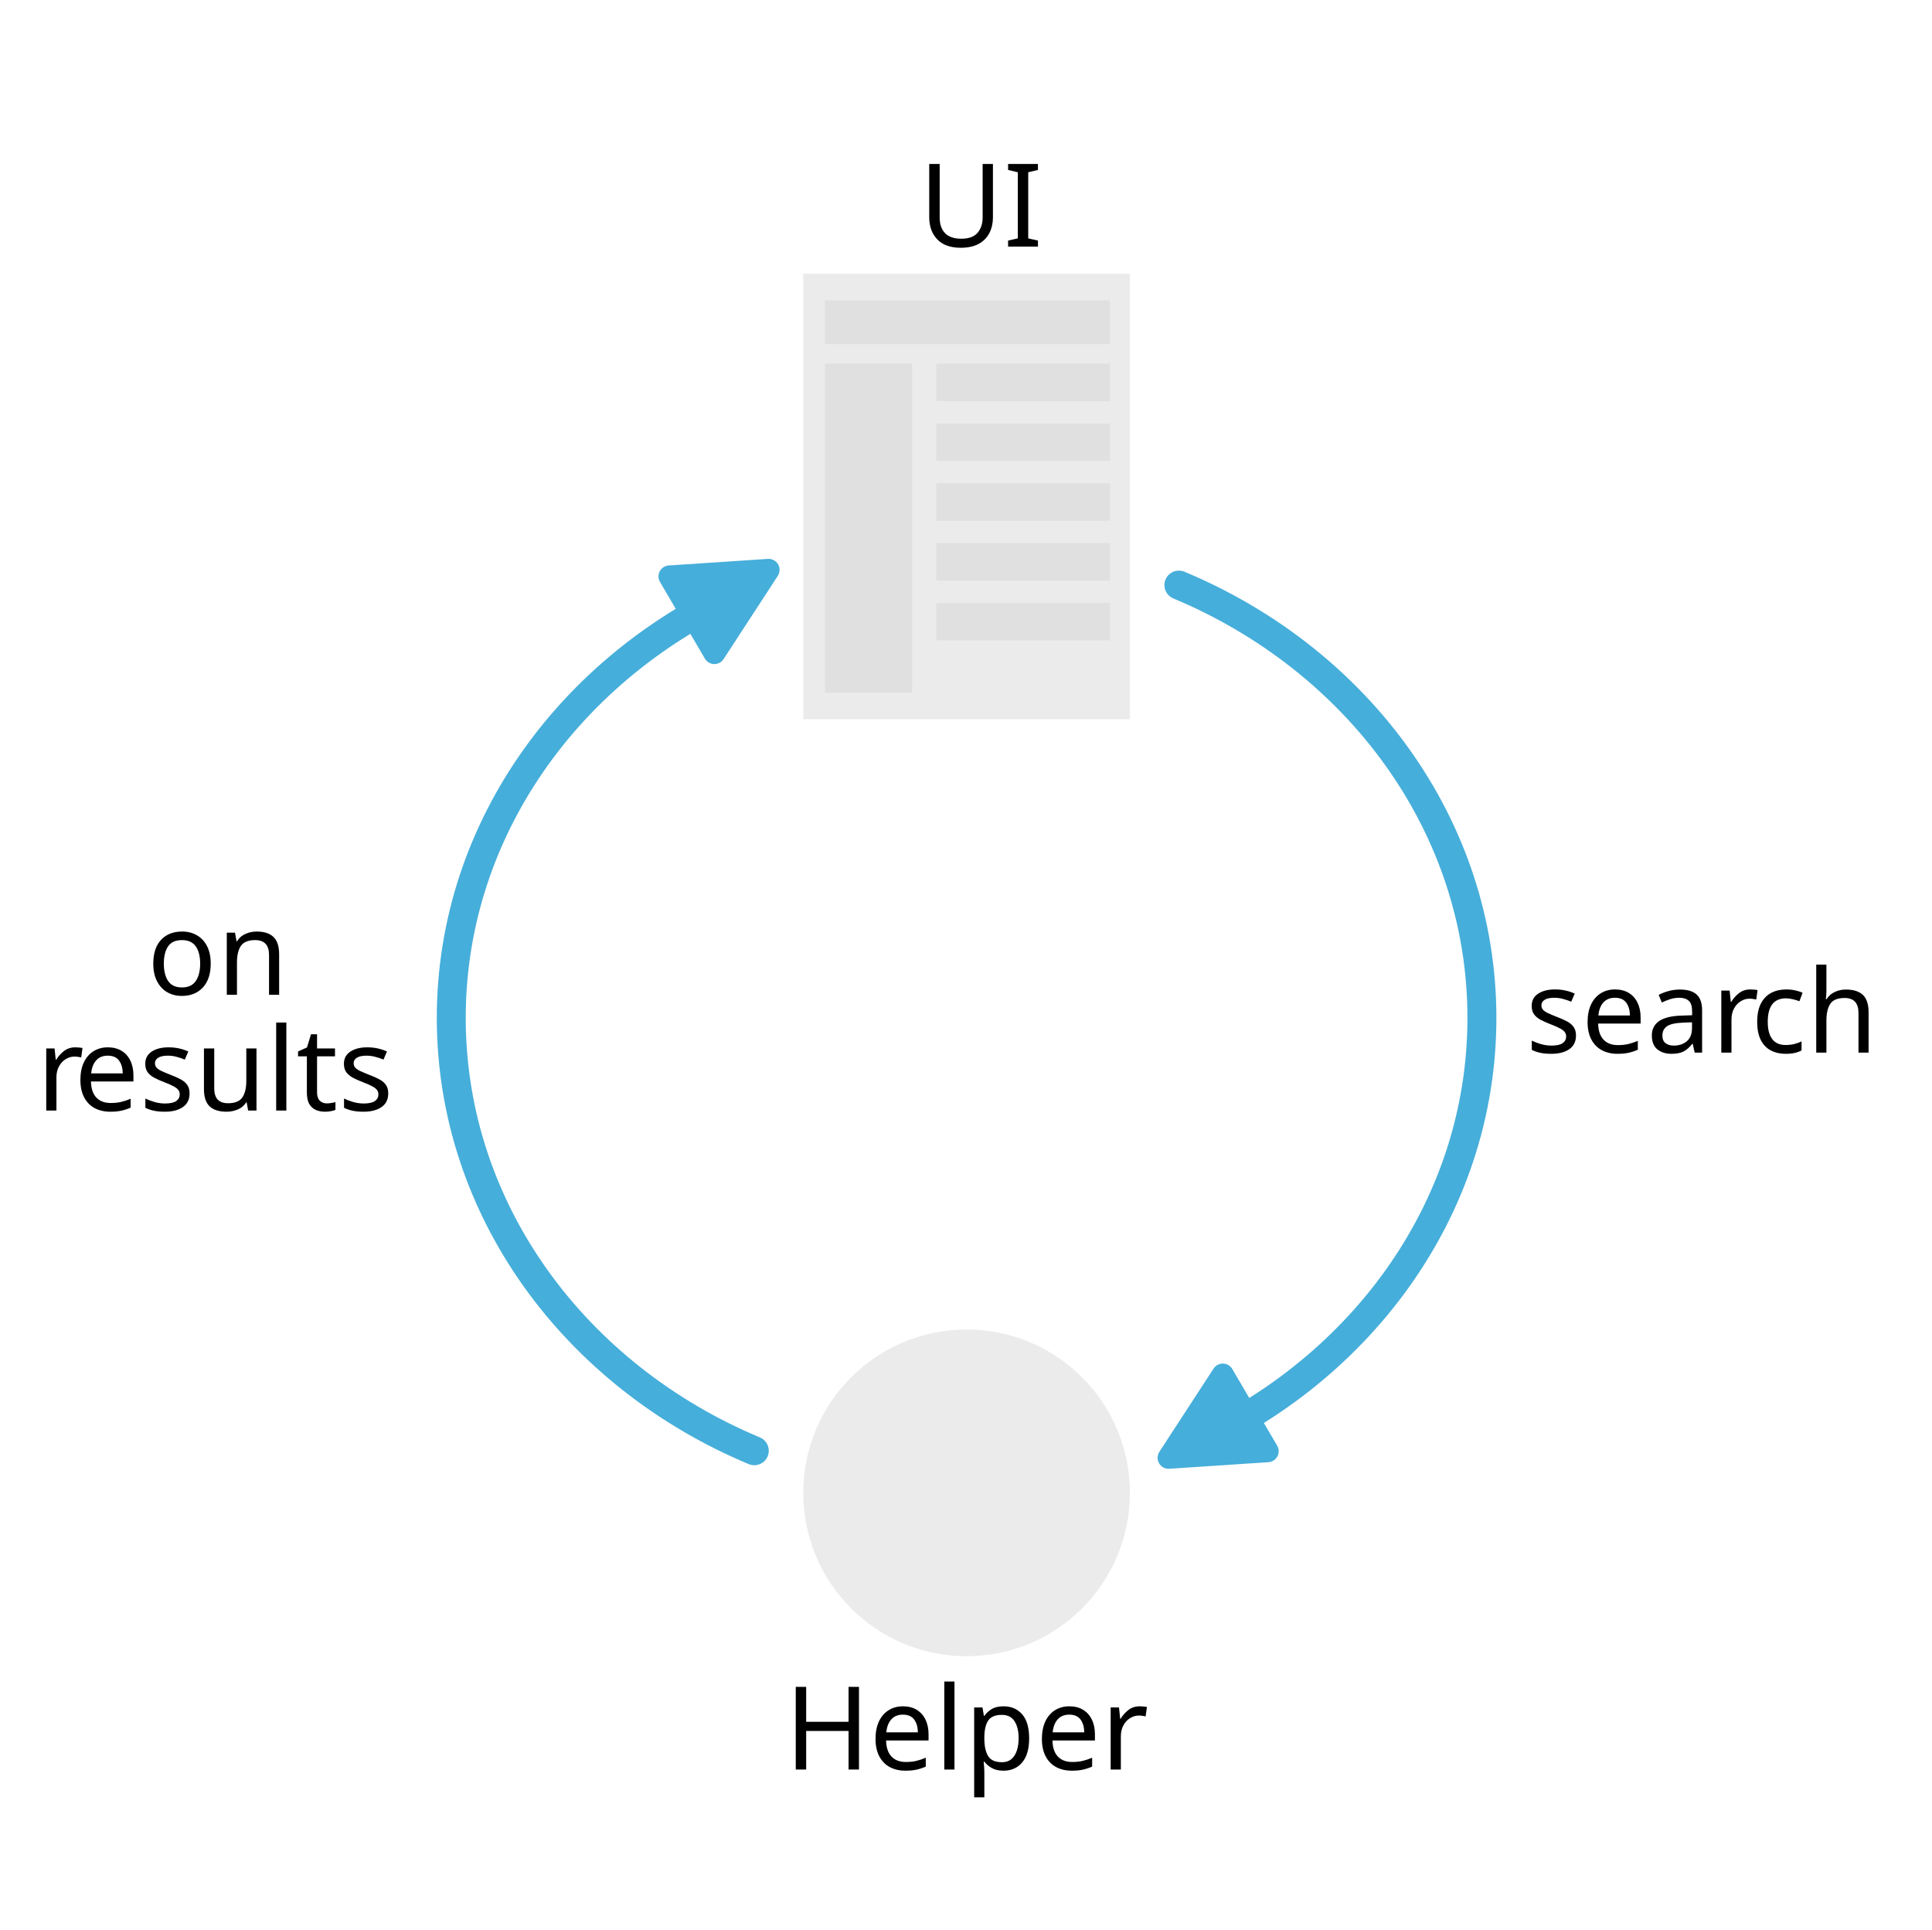
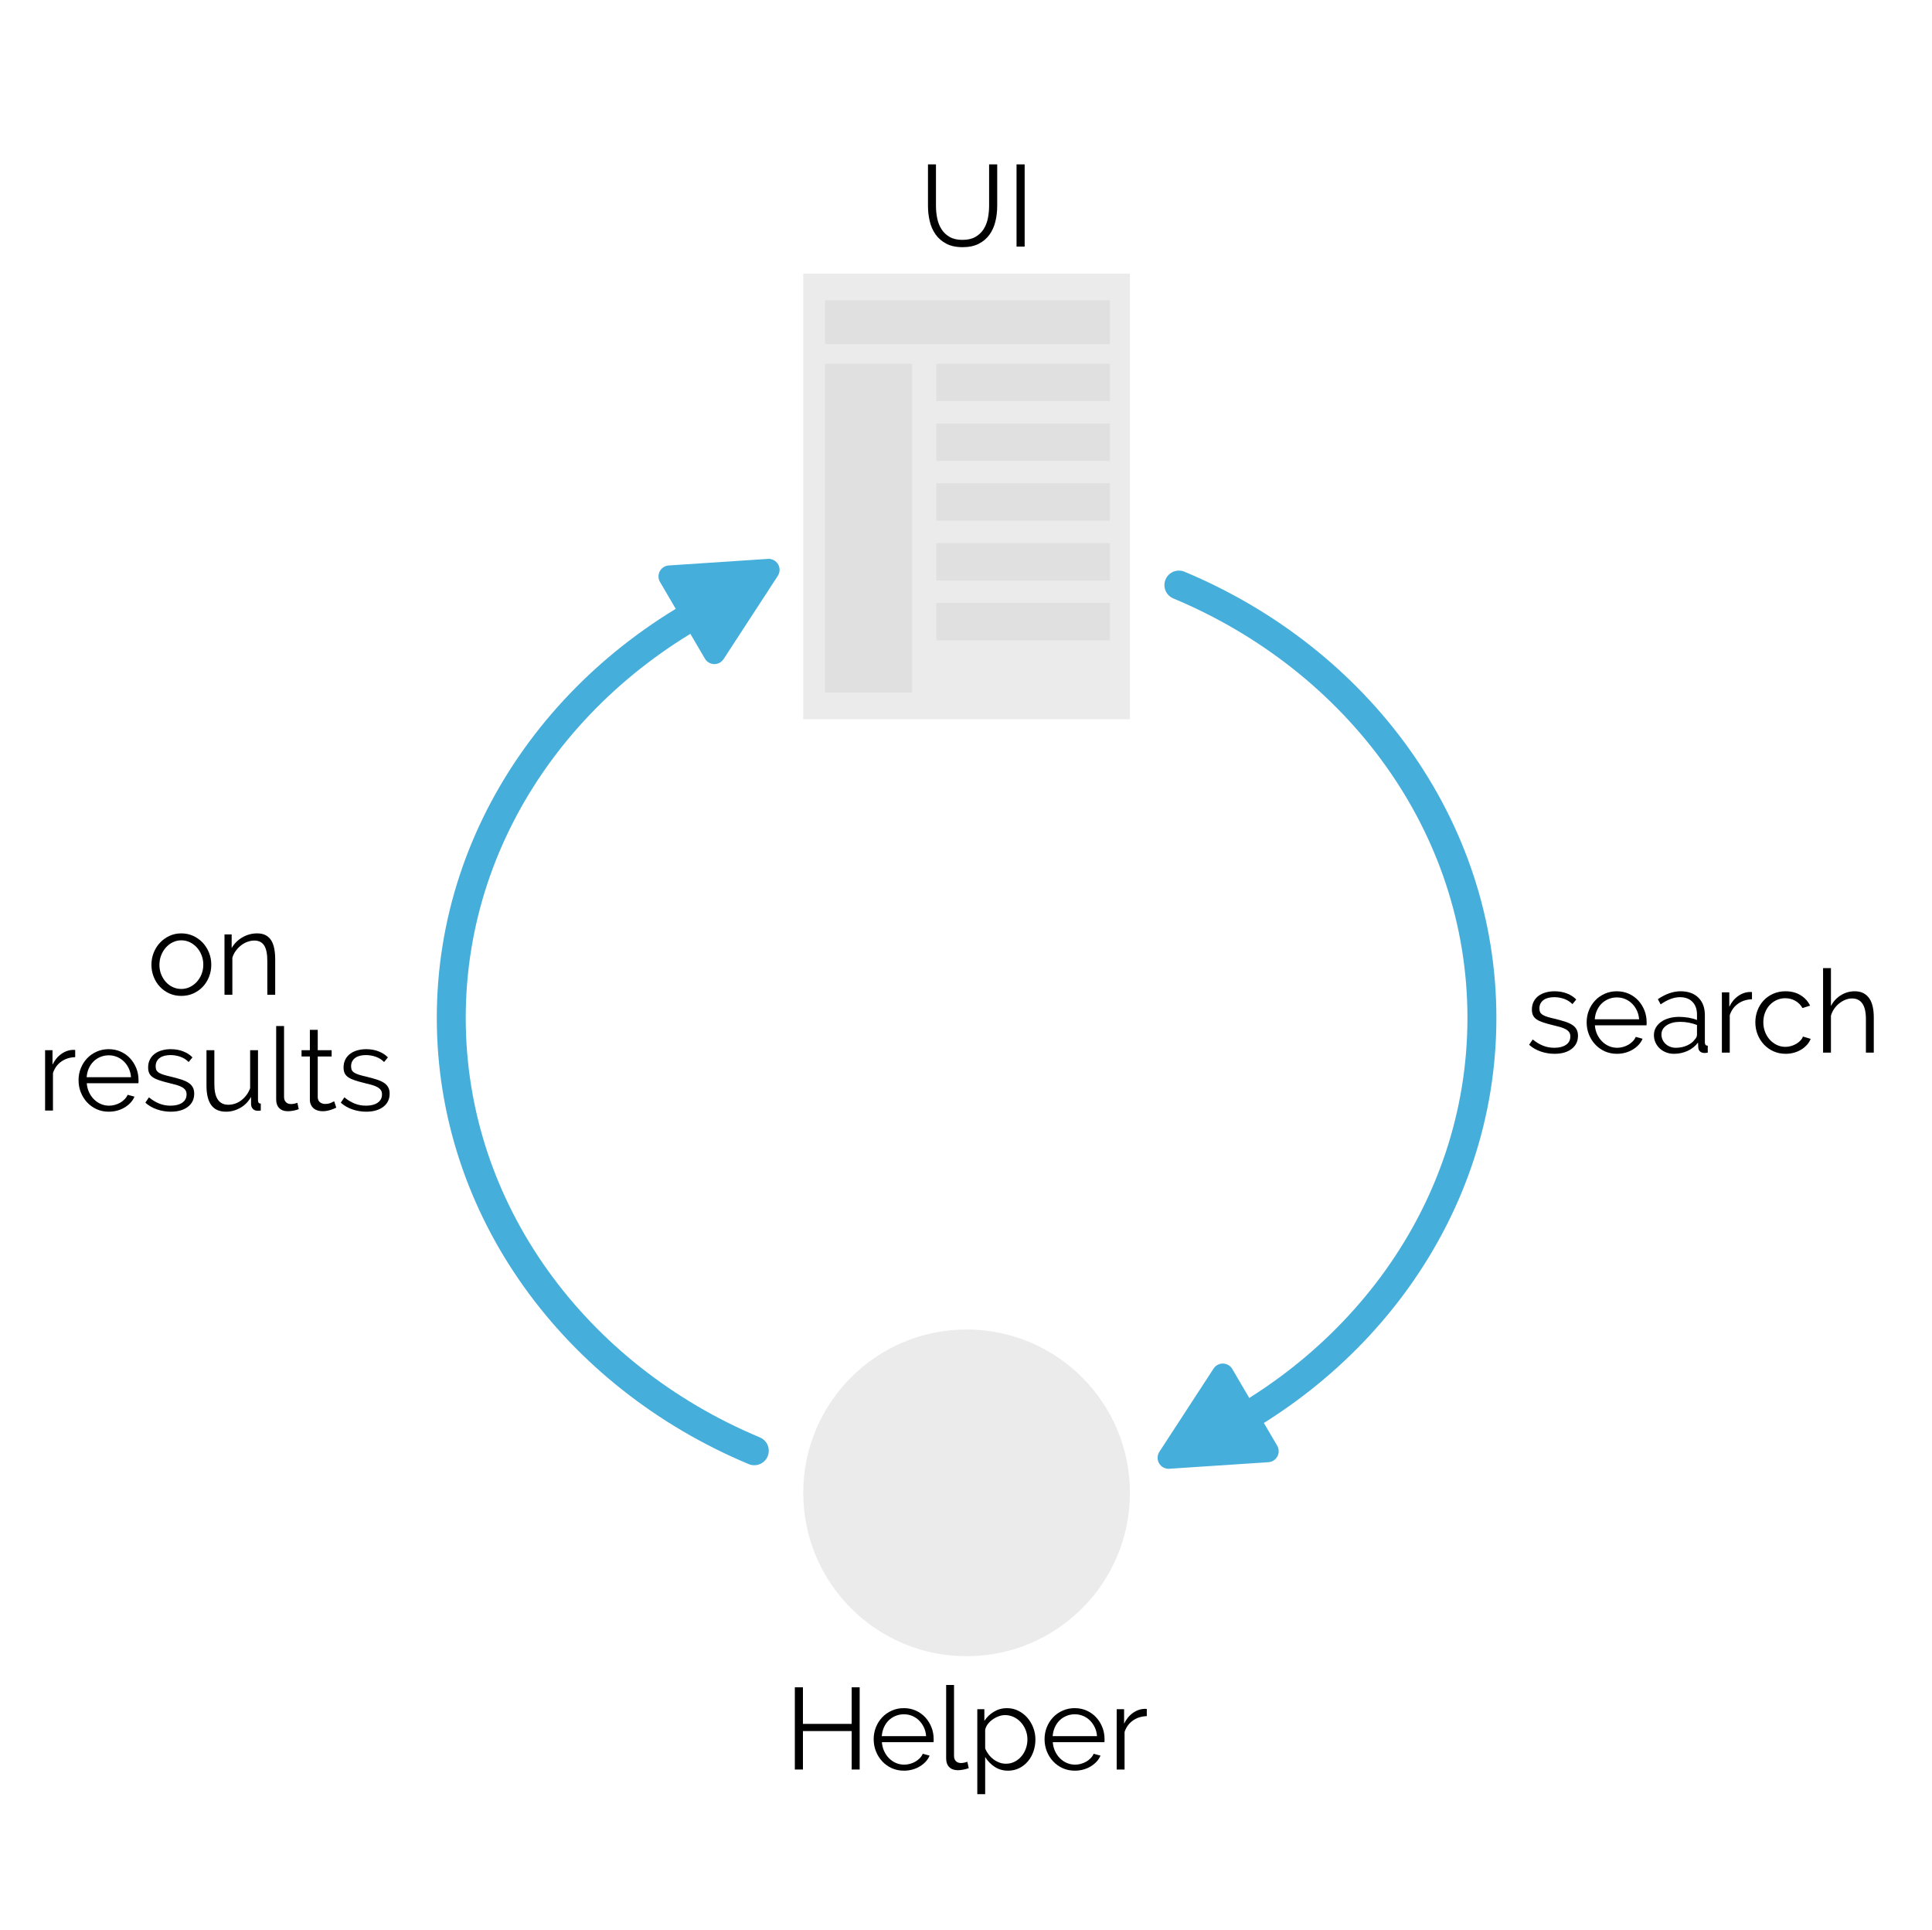
<svg xmlns="http://www.w3.org/2000/svg" width="100%" height="100%" viewBox="0 0 801 800" version="1.1" xml:space="preserve" style="fill-rule:evenodd;clip-rule:evenodd;stroke-linecap:round;stroke-linejoin:round;stroke-miterlimit:1.414;">
+   <rect id="The-search-cycle" x="0.744" y="0" width="800" height="800" style="fill:none;" />
  <g>
-     <path d="M312.726,601.374c-74.063,-30.931 -125.634,-99.67 -125.634,-179.422c0,-79.752 51.571,-148.492 125.634,-179.422" style="fill:none;stroke-width:12px;stroke:#46aeda;" />
-     <path d="M488.763,242.53c74.062,30.93 125.634,99.67 125.634,179.422c0,79.752 -51.572,148.491 -125.634,179.422" style="fill:none;stroke-width:12px;stroke:#46aeda;" />
+     <path d="M312.726,601.374c-74.063,-30.931 -125.634,-99.67 -125.634,-179.422c0,-79.752 51.571,-148.492 125.634,-179.422" style="fill:none;stroke:#46aeda;stroke-width:12px;" />
+     <path d="M488.763,242.53c74.062,30.93 125.634,99.67 125.634,179.422c0,79.752 -51.572,148.491 -125.634,179.422" style="fill:none;stroke:#46aeda;stroke-width:12px;" />
  </g>
  <rect x="333.027" y="113.453" width="135.435" height="184.698" style="fill:#ebebeb;" />
  <circle cx="400.744" cy="618.83" r="67.717" style="fill:#ebebeb;" />
  <path d="M484.787,608.842c-1.721,0.114 -3.358,-0.754 -4.23,-2.242c-0.871,-1.488 -0.827,-3.341 0.114,-4.786c6.218,-9.546 16.745,-25.707 22.482,-34.514c0.861,-1.322 2.345,-2.104 3.923,-2.067c1.577,0.038 3.023,0.89 3.82,2.251c4.954,8.46 13.664,23.332 18.619,31.791c0.797,1.362 0.833,3.039 0.094,4.433c-0.739,1.394 -2.148,2.306 -3.722,2.411c-10.488,0.694 -29.732,1.97 -41.1,2.723Z" style="fill:#46aeda;" />
  <path d="M318.361,231.676c1.721,-0.114 3.358,0.754 4.23,2.242c0.871,1.488 0.827,3.341 -0.114,4.786c-6.218,9.546 -16.745,25.706 -22.482,34.514c-0.861,1.322 -2.345,2.104 -3.923,2.066c-1.577,-0.037 -3.023,-0.889 -3.82,-2.25c-4.954,-8.46 -13.664,-23.332 -18.619,-31.791c-0.797,-1.362 -0.833,-3.039 -0.094,-4.433c0.739,-1.394 2.147,-2.307 3.722,-2.411c10.488,-0.695 29.732,-1.97 41.1,-2.723Z" style="fill:#46aeda;" />
  <g id="UI">
    <rect x="342.034" y="124.487" width="118.167" height="18.186" style="fill:#e0e0e0;" />
    <rect x="388.167" y="150.774" width="72.034" height="15.523" style="fill:#e0e0e0;" />
    <rect x="388.167" y="175.555" width="72.034" height="15.523" style="fill:#e0e0e0;" />
    <rect x="388.167" y="200.336" width="72.034" height="15.523" style="fill:#e0e0e0;" />
    <rect x="388.167" y="225.117" width="72.034" height="15.523" style="fill:#e0e0e0;" />
    <rect x="388.167" y="249.897" width="72.034" height="15.523" style="fill:#e0e0e0;" />
    <rect x="342.034" y="150.774" width="36.135" height="136.35" style="fill:#e0e0e0;" />
  </g>
-   <text x="380.944px" y="102.221px" style="font-family:'Raleway-Regular', 'Raleway', sans-serif;font-size:48px;fill:#000;">UI</text>
-   <text x="325.264px" y="733.513px" style="font-family:'Raleway-Regular', 'Raleway', sans-serif;font-size:48px;fill:#000;">H<tspan x="360.352px " y="733.513px ">e</tspan>lper</text>
-   <text x="632.574px" y="436.351px" style="font-family:'Raleway-Regular', 'Raleway', sans-serif;font-size:48px;fill:#000;">sear<tspan x="725.886px " y="436.351px ">c</tspan>h</text>
+   <path d="M399.04,99.437c2.144,0 3.928,-0.408 5.352,-1.224c1.424,-0.816 2.56,-1.888 3.408,-3.216c0.848,-1.328 1.44,-2.84 1.776,-4.536c0.336,-1.696 0.504,-3.408 0.504,-5.136l0,-17.184l3.36,0l0,17.184c0,2.304 -0.256,4.488 -0.768,6.552c-0.512,2.064 -1.336,3.88 -2.472,5.448c-1.136,1.568 -2.616,2.816 -4.44,3.744c-1.824,0.928 -4.048,1.392 -6.672,1.392c-2.688,0 -4.952,-0.488 -6.792,-1.464c-1.84,-0.976 -3.32,-2.264 -4.44,-3.864c-1.12,-1.6 -1.92,-3.424 -2.4,-5.472c-0.48,-2.048 -0.72,-4.16 -0.72,-6.336l0,-17.184l3.312,0l0,17.184c0,1.792 0.176,3.536 0.528,5.232c0.352,1.696 0.952,3.2 1.8,4.512c0.848,1.312 1.976,2.368 3.384,3.168c1.408,0.8 3.168,1.2 5.28,1.2Z" style="fill-rule:nonzero;" />
+   <rect x="421.456" y="68.141" width="3.36" height="34.08" style="fill-rule:nonzero;" />
+   <path d="M356.416,699.433l0,34.08l-3.312,0l0,-15.936l-20.208,0l0,15.936l-3.36,0l0,-34.08l3.36,0l0,15.168l20.208,0l0,-15.168l3.312,0Z" style="fill-rule:nonzero;" />
+   <path d="M374.752,733.993c-1.824,0 -3.496,-0.344 -5.016,-1.032c-1.52,-0.688 -2.84,-1.632 -3.96,-2.832c-1.12,-1.2 -1.992,-2.584 -2.616,-4.152c-0.624,-1.568 -0.936,-3.248 -0.936,-5.04c0,-1.76 0.312,-3.416 0.936,-4.968c0.624,-1.552 1.488,-2.912 2.592,-4.08c1.104,-1.168 2.424,-2.096 3.96,-2.784c1.536,-0.688 3.2,-1.032 4.992,-1.032c1.824,0 3.496,0.344 5.016,1.032c1.52,0.688 2.824,1.624 3.912,2.808c1.088,1.184 1.936,2.544 2.544,4.08c0.608,1.536 0.912,3.168 0.912,4.896c0,0.256 0,0.512 0,0.768c0,0.256 -0.016,0.432 -0.048,0.528l-21.408,0c0.096,1.344 0.408,2.584 0.936,3.72c0.528,1.136 1.208,2.12 2.04,2.952c0.832,0.832 1.784,1.48 2.856,1.944c1.072,0.464 2.216,0.696 3.432,0.696c0.8,0 1.6,-0.112 2.4,-0.336c0.8,-0.224 1.536,-0.528 2.208,-0.912c0.672,-0.384 1.28,-0.856 1.824,-1.416c0.544,-0.56 0.96,-1.176 1.248,-1.848l2.832,0.768c-0.384,0.928 -0.928,1.768 -1.632,2.52c-0.704,0.752 -1.52,1.408 -2.448,1.968c-0.928,0.56 -1.952,0.992 -3.072,1.296c-1.12,0.304 -2.288,0.456 -3.504,0.456Zm9.216,-14.304c-0.096,-1.344 -0.408,-2.568 -0.936,-3.672c-0.528,-1.104 -1.2,-2.056 -2.016,-2.856c-0.816,-0.8 -1.76,-1.424 -2.832,-1.872c-1.072,-0.448 -2.216,-0.672 -3.432,-0.672c-1.216,0 -2.368,0.224 -3.456,0.672c-1.088,0.448 -2.04,1.072 -2.856,1.872c-0.816,0.8 -1.472,1.76 -1.968,2.88c-0.496,1.12 -0.792,2.336 -0.888,3.648l18.384,0Z" style="fill-rule:nonzero;" />
+   <path d="M392.272,698.473l3.264,0l0,29.376c0,0.928 0.256,1.656 0.768,2.184c0.512,0.528 1.232,0.792 2.16,0.792c0.352,0 0.768,-0.048 1.248,-0.144c0.48,-0.096 0.928,-0.224 1.344,-0.384l0.576,2.64c-0.608,0.256 -1.352,0.464 -2.232,0.624c-0.88,0.16 -1.64,0.24 -2.28,0.24c-1.504,0 -2.688,-0.424 -3.552,-1.272c-0.864,-0.848 -1.296,-2.04 -1.296,-3.576l0,-30.48Z" style="fill-rule:nonzero;" />
+   <path d="M417.952,733.993c-2.112,0 -3.976,-0.536 -5.592,-1.608c-1.616,-1.072 -2.92,-2.424 -3.912,-4.056l0,15.408l-3.264,0l0,-35.232l2.928,0l0,4.848c1.024,-1.568 2.352,-2.84 3.984,-3.816c1.632,-0.976 3.408,-1.464 5.328,-1.464c1.728,0 3.312,0.36 4.752,1.08c1.44,0.72 2.688,1.68 3.744,2.88c1.056,1.2 1.88,2.584 2.472,4.152c0.592,1.568 0.888,3.184 0.888,4.848c0,1.76 -0.272,3.424 -0.816,4.992c-0.544,1.568 -1.32,2.944 -2.328,4.128c-1.008,1.184 -2.208,2.12 -3.6,2.808c-1.392,0.688 -2.92,1.032 -4.584,1.032Zm-0.912,-2.88c1.344,0 2.568,-0.288 3.672,-0.864c1.104,-0.576 2.048,-1.336 2.832,-2.28c0.784,-0.944 1.384,-2.016 1.8,-3.216c0.416,-1.2 0.624,-2.44 0.624,-3.72c0,-1.344 -0.24,-2.624 -0.72,-3.84c-0.48,-1.216 -1.136,-2.288 -1.968,-3.216c-0.832,-0.928 -1.816,-1.664 -2.952,-2.208c-1.136,-0.544 -2.36,-0.816 -3.672,-0.816c-0.832,0 -1.704,0.168 -2.616,0.504c-0.912,0.336 -1.76,0.784 -2.544,1.344c-0.784,0.56 -1.456,1.216 -2.016,1.968c-0.56,0.752 -0.904,1.544 -1.032,2.376l0,7.68c0.384,0.896 0.872,1.728 1.464,2.496c0.592,0.768 1.264,1.432 2.016,1.992c0.752,0.56 1.56,1 2.424,1.32c0.864,0.32 1.76,0.48 2.688,0.48Z" style="fill-rule:nonzero;" />
+   <path d="M445.6,733.993c-1.824,0 -3.496,-0.344 -5.016,-1.032c-1.52,-0.688 -2.84,-1.632 -3.96,-2.832c-1.12,-1.2 -1.992,-2.584 -2.616,-4.152c-0.624,-1.568 -0.936,-3.248 -0.936,-5.04c0,-1.76 0.312,-3.416 0.936,-4.968c0.624,-1.552 1.488,-2.912 2.592,-4.08c1.104,-1.168 2.424,-2.096 3.96,-2.784c1.536,-0.688 3.2,-1.032 4.992,-1.032c1.824,0 3.496,0.344 5.016,1.032c1.52,0.688 2.824,1.624 3.912,2.808c1.088,1.184 1.936,2.544 2.544,4.08c0.608,1.536 0.912,3.168 0.912,4.896c0,0.256 0,0.512 0,0.768c0,0.256 -0.016,0.432 -0.048,0.528l-21.408,0c0.096,1.344 0.408,2.584 0.936,3.72c0.528,1.136 1.208,2.12 2.04,2.952c0.832,0.832 1.784,1.48 2.856,1.944c1.072,0.464 2.216,0.696 3.432,0.696c0.8,0 1.6,-0.112 2.4,-0.336c0.8,-0.224 1.536,-0.528 2.208,-0.912c0.672,-0.384 1.28,-0.856 1.824,-1.416c0.544,-0.56 0.96,-1.176 1.248,-1.848l2.832,0.768c-0.384,0.928 -0.928,1.768 -1.632,2.52c-0.704,0.752 -1.52,1.408 -2.448,1.968c-0.928,0.56 -1.952,0.992 -3.072,1.296c-1.12,0.304 -2.288,0.456 -3.504,0.456Zm9.216,-14.304c-0.096,-1.344 -0.408,-2.568 -0.936,-3.672c-0.528,-1.104 -1.2,-2.056 -2.016,-2.856c-0.816,-0.8 -1.76,-1.424 -2.832,-1.872c-1.072,-0.448 -2.216,-0.672 -3.432,-0.672c-1.216,0 -2.368,0.224 -3.456,0.672c-1.088,0.448 -2.04,1.072 -2.856,1.872c-0.816,0.8 -1.472,1.76 -1.968,2.88c-0.496,1.12 -0.792,2.336 -0.888,3.648l18.384,0Z" style="fill-rule:nonzero;" />
+   <path d="M475.456,711.385c-2.208,0.064 -4.128,0.672 -5.76,1.824c-1.632,1.152 -2.784,2.736 -3.456,4.752l0,15.552l-3.264,0l0,-25.008l3.072,0l0,6c0.928,-1.92 2.176,-3.424 3.744,-4.512c1.568,-1.088 3.248,-1.632 5.04,-1.632c0.256,0 0.464,0.016 0.624,0.048l0,2.976Z" style="fill-rule:nonzero;" />
+   <path d="M644.478,436.831c-1.952,0 -3.856,-0.32 -5.712,-0.96c-1.856,-0.64 -3.456,-1.568 -4.8,-2.784l1.488,-2.208c1.408,1.152 2.84,2.016 4.296,2.592c1.456,0.576 3.016,0.864 4.68,0.864c2.016,0 3.624,-0.408 4.824,-1.224c1.2,-0.816 1.8,-1.976 1.8,-3.48c0,-0.704 -0.16,-1.288 -0.48,-1.752c-0.32,-0.464 -0.792,-0.872 -1.416,-1.224c-0.624,-0.352 -1.408,-0.664 -2.352,-0.936c-0.944,-0.272 -2.04,-0.552 -3.288,-0.84c-1.44,-0.352 -2.688,-0.704 -3.744,-1.056c-1.056,-0.352 -1.928,-0.752 -2.616,-1.2c-0.688,-0.448 -1.2,-1 -1.536,-1.656c-0.336,-0.656 -0.504,-1.48 -0.504,-2.472c0,-1.248 0.248,-2.352 0.744,-3.312c0.496,-0.96 1.168,-1.752 2.016,-2.376c0.848,-0.624 1.84,-1.096 2.976,-1.416c1.136,-0.32 2.344,-0.48 3.624,-0.48c1.92,0 3.664,0.312 5.232,0.936c1.568,0.624 2.832,1.448 3.792,2.472l-1.584,1.92c-0.928,-0.96 -2.056,-1.68 -3.384,-2.16c-1.328,-0.48 -2.712,-0.72 -4.152,-0.72c-0.864,0 -1.664,0.088 -2.4,0.264c-0.736,0.176 -1.384,0.456 -1.944,0.84c-0.56,0.384 -1,0.872 -1.32,1.464c-0.32,0.592 -0.48,1.288 -0.48,2.088c0,0.672 0.112,1.216 0.336,1.632c0.224,0.416 0.592,0.776 1.104,1.08c0.512,0.304 1.16,0.576 1.944,0.816c0.784,0.24 1.736,0.488 2.856,0.744c1.6,0.384 3.008,0.768 4.224,1.152c1.216,0.384 2.232,0.832 3.048,1.344c0.816,0.512 1.432,1.136 1.848,1.872c0.416,0.736 0.624,1.632 0.624,2.688c0,2.304 -0.88,4.128 -2.64,5.472c-1.76,1.344 -4.128,2.016 -7.104,2.016Z" style="fill-rule:nonzero;" />
+   <path d="M670.35,436.831c-1.824,0 -3.496,-0.344 -5.016,-1.032c-1.52,-0.688 -2.84,-1.632 -3.96,-2.832c-1.12,-1.2 -1.992,-2.584 -2.616,-4.152c-0.624,-1.568 -0.936,-3.248 -0.936,-5.04c0,-1.76 0.312,-3.416 0.936,-4.968c0.624,-1.552 1.488,-2.912 2.592,-4.08c1.104,-1.168 2.424,-2.096 3.96,-2.784c1.536,-0.688 3.2,-1.032 4.992,-1.032c1.824,0 3.496,0.344 5.016,1.032c1.52,0.688 2.824,1.624 3.912,2.808c1.088,1.184 1.936,2.544 2.544,4.08c0.608,1.536 0.912,3.168 0.912,4.896c0,0.256 0,0.512 0,0.768c0,0.256 -0.016,0.432 -0.048,0.528l-21.408,0c0.096,1.344 0.408,2.584 0.936,3.72c0.528,1.136 1.208,2.12 2.04,2.952c0.832,0.832 1.784,1.48 2.856,1.944c1.072,0.464 2.216,0.696 3.432,0.696c0.8,0 1.6,-0.112 2.4,-0.336c0.8,-0.224 1.536,-0.528 2.208,-0.912c0.672,-0.384 1.28,-0.856 1.824,-1.416c0.544,-0.56 0.96,-1.176 1.248,-1.848l2.832,0.768c-0.384,0.928 -0.928,1.768 -1.632,2.52c-0.704,0.752 -1.52,1.408 -2.448,1.968c-0.928,0.56 -1.952,0.992 -3.072,1.296c-1.12,0.304 -2.288,0.456 -3.504,0.456Zm9.216,-14.304c-0.096,-1.344 -0.408,-2.568 -0.936,-3.672c-0.528,-1.104 -1.2,-2.056 -2.016,-2.856c-0.816,-0.8 -1.76,-1.424 -2.832,-1.872c-1.072,-0.448 -2.216,-0.672 -3.432,-0.672c-1.216,0 -2.368,0.224 -3.456,0.672c-1.088,0.448 -2.04,1.072 -2.856,1.872c-0.816,0.8 -1.472,1.76 -1.968,2.88c-0.496,1.12 -0.792,2.336 -0.888,3.648l18.384,0Z" style="fill-rule:nonzero;" />
+   <path d="M694.014,436.831c-1.184,0 -2.28,-0.2 -3.288,-0.6c-1.008,-0.4 -1.888,-0.952 -2.64,-1.656c-0.752,-0.704 -1.336,-1.528 -1.752,-2.472c-0.416,-0.944 -0.624,-1.96 -0.624,-3.048c0,-1.088 0.256,-2.096 0.768,-3.024c0.512,-0.928 1.232,-1.728 2.16,-2.4c0.928,-0.672 2.032,-1.192 3.312,-1.56c1.28,-0.368 2.688,-0.552 4.224,-0.552c1.28,0 2.576,0.112 3.888,0.336c1.312,0.224 2.48,0.544 3.504,0.96l0,-2.256c0,-2.208 -0.624,-3.96 -1.872,-5.256c-1.248,-1.296 -2.976,-1.944 -5.184,-1.944c-1.28,0 -2.592,0.256 -3.936,0.768c-1.344,0.512 -2.704,1.248 -4.08,2.208l-1.152,-2.16c3.232,-2.176 6.368,-3.264 9.408,-3.264c3.136,0 5.6,0.88 7.392,2.64c1.792,1.76 2.688,4.192 2.688,7.296l0,11.28c0,0.896 0.4,1.344 1.2,1.344l0,2.88c-0.544,0.096 -0.96,0.144 -1.248,0.144c-0.832,0 -1.48,-0.208 -1.944,-0.624c-0.464,-0.416 -0.712,-0.992 -0.744,-1.728l-0.096,-1.968c-1.152,1.504 -2.6,2.656 -4.344,3.456c-1.744,0.8 -3.624,1.2 -5.64,1.2Zm0.768,-2.496c1.696,0 3.256,-0.32 4.68,-0.96c1.424,-0.64 2.504,-1.488 3.24,-2.544c0.288,-0.288 0.504,-0.6 0.648,-0.936c0.144,-0.336 0.216,-0.648 0.216,-0.936l0,-4.08c-1.088,-0.416 -2.216,-0.736 -3.384,-0.96c-1.168,-0.224 -2.36,-0.336 -3.576,-0.336c-2.304,0 -4.176,0.48 -5.616,1.44c-1.44,0.96 -2.16,2.224 -2.16,3.792c0,0.768 0.152,1.488 0.456,2.16c0.304,0.672 0.72,1.256 1.248,1.752c0.528,0.496 1.16,0.888 1.896,1.176c0.736,0.288 1.52,0.432 2.352,0.432Z" style="fill-rule:nonzero;" />
+   <path d="M726.366,414.223c-2.208,0.064 -4.128,0.672 -5.76,1.824c-1.632,1.152 -2.784,2.736 -3.456,4.752l0,15.552l-3.264,0l0,-25.008l3.072,0l0,6c0.928,-1.92 2.176,-3.424 3.744,-4.512c1.568,-1.088 3.248,-1.632 5.04,-1.632c0.256,0 0.464,0.016 0.624,0.048l0,2.976Z" style="fill-rule:nonzero;" />
+   <path d="M727.758,423.775c0,-1.76 0.304,-3.424 0.912,-4.992c0.608,-1.568 1.464,-2.936 2.568,-4.104c1.104,-1.168 2.424,-2.088 3.96,-2.76c1.536,-0.672 3.232,-1.008 5.088,-1.008c2.368,0 4.432,0.536 6.192,1.608c1.76,1.072 3.088,2.52 3.984,4.344l-3.168,1.008c-0.704,-1.28 -1.688,-2.28 -2.952,-3c-1.264,-0.72 -2.664,-1.08 -4.2,-1.08c-1.28,0 -2.472,0.256 -3.576,0.768c-1.104,0.512 -2.064,1.208 -2.88,2.088c-0.816,0.88 -1.456,1.928 -1.92,3.144c-0.464,1.216 -0.696,2.544 -0.696,3.984c0,1.408 0.24,2.736 0.72,3.984c0.48,1.248 1.136,2.328 1.968,3.24c0.832,0.912 1.8,1.632 2.904,2.16c1.104,0.528 2.28,0.792 3.528,0.792c0.8,0 1.592,-0.112 2.376,-0.336c0.784,-0.224 1.512,-0.536 2.184,-0.936c0.672,-0.4 1.248,-0.856 1.728,-1.368c0.48,-0.512 0.816,-1.056 1.008,-1.632l3.216,0.96c-0.352,0.896 -0.864,1.72 -1.536,2.472c-0.672,0.752 -1.464,1.408 -2.376,1.968c-0.912,0.56 -1.92,0.992 -3.024,1.296c-1.104,0.304 -2.248,0.456 -3.432,0.456c-1.824,0 -3.504,-0.344 -5.04,-1.032c-1.536,-0.688 -2.864,-1.632 -3.984,-2.832c-1.12,-1.2 -1.992,-2.584 -2.616,-4.152c-0.624,-1.568 -0.936,-3.248 -0.936,-5.04Z" style="fill-rule:nonzero;" />
+   <path d="M776.862,436.351l-3.264,0l0,-13.968c0,-2.848 -0.488,-4.976 -1.464,-6.384c-0.976,-1.408 -2.408,-2.112 -4.296,-2.112c-0.928,0 -1.848,0.184 -2.76,0.552c-0.912,0.368 -1.768,0.872 -2.568,1.512c-0.8,0.64 -1.496,1.392 -2.088,2.256c-0.592,0.864 -1.032,1.808 -1.32,2.832l0,15.312l-3.264,0l0,-35.04l3.264,0l0,15.696c0.992,-1.888 2.368,-3.376 4.128,-4.464c1.76,-1.088 3.664,-1.632 5.712,-1.632c1.44,0 2.656,0.264 3.648,0.792c0.992,0.528 1.808,1.264 2.448,2.208c0.64,0.944 1.104,2.08 1.392,3.408c0.288,1.328 0.432,2.792 0.432,4.392l0,14.64Z" style="fill-rule:nonzero;" />
  <g transform="matrix(1,0,0,1,36.5806,-8.61643)">
-     <text x="24.33px" y="420.967px" style="font-family:'Raleway-Regular', 'Raleway', sans-serif;font-size:48px;fill:#000;">on</text>
-     <text x="-21.486px" y="468.967px" style="font-family:'Raleway-Regular', 'Raleway', sans-serif;font-size:48px;fill:#000;">r<tspan x="-5.886px " y="468.967px ">e</tspan>sults</text>
+     <path d="M38.586,421.447c-1.824,0 -3.488,-0.344 -4.992,-1.032c-1.504,-0.688 -2.808,-1.624 -3.912,-2.808c-1.104,-1.184 -1.96,-2.56 -2.568,-4.128c-0.608,-1.568 -0.912,-3.216 -0.912,-4.944c0,-1.76 0.312,-3.424 0.936,-4.992c0.624,-1.568 1.488,-2.944 2.592,-4.128c1.104,-1.184 2.408,-2.128 3.912,-2.832c1.504,-0.704 3.152,-1.056 4.944,-1.056c1.792,0 3.448,0.352 4.968,1.056c1.52,0.704 2.832,1.648 3.936,2.832c1.104,1.184 1.968,2.56 2.592,4.128c0.624,1.568 0.936,3.232 0.936,4.992c0,1.728 -0.304,3.376 -0.912,4.944c-0.608,1.568 -1.464,2.944 -2.568,4.128c-1.104,1.184 -2.416,2.12 -3.936,2.808c-1.52,0.688 -3.192,1.032 -5.016,1.032Zm-9.072,-12.864c0,1.408 0.24,2.712 0.72,3.912c0.48,1.2 1.128,2.256 1.944,3.168c0.816,0.912 1.776,1.624 2.88,2.136c1.104,0.512 2.28,0.768 3.528,0.768c1.248,0 2.424,-0.264 3.528,-0.792c1.104,-0.528 2.072,-1.248 2.904,-2.16c0.832,-0.912 1.488,-1.976 1.968,-3.192c0.48,-1.216 0.72,-2.528 0.72,-3.936c0,-1.376 -0.24,-2.68 -0.72,-3.912c-0.48,-1.232 -1.136,-2.304 -1.968,-3.216c-0.832,-0.912 -1.8,-1.632 -2.904,-2.16c-1.104,-0.528 -2.28,-0.792 -3.528,-0.792c-1.248,0 -2.416,0.264 -3.504,0.792c-1.088,0.528 -2.048,1.256 -2.88,2.184c-0.832,0.928 -1.488,2.008 -1.968,3.24c-0.48,1.232 -0.72,2.552 -0.72,3.96Z" style="fill-rule:nonzero;" />
+     <path d="M77.514,420.967l-3.264,0l0,-13.968c0,-2.976 -0.44,-5.136 -1.32,-6.48c-0.88,-1.344 -2.232,-2.016 -4.056,-2.016c-0.96,0 -1.92,0.176 -2.88,0.528c-0.96,0.352 -1.848,0.848 -2.664,1.488c-0.816,0.64 -1.544,1.4 -2.184,2.28c-0.64,0.88 -1.104,1.832 -1.392,2.856l0,15.312l-3.264,0l0,-25.008l2.976,0l0,5.664c1.024,-1.824 2.488,-3.296 4.392,-4.416c1.904,-1.12 3.976,-1.68 6.216,-1.68c1.376,0 2.544,0.256 3.504,0.768c0.96,0.512 1.728,1.232 2.304,2.16c0.576,0.928 0.992,2.064 1.248,3.408c0.256,1.344 0.384,2.832 0.384,4.464l0,14.64Z" style="fill-rule:nonzero;" />
+     <path d="M-5.406,446.839c-2.208,0.064 -4.128,0.672 -5.76,1.824c-1.632,1.152 -2.784,2.736 -3.456,4.752l0,15.552l-3.264,0l0,-25.008l3.072,0l0,6c0.928,-1.92 2.176,-3.424 3.744,-4.512c1.568,-1.088 3.248,-1.632 5.04,-1.632c0.256,0 0.464,0.016 0.624,0.048l0,2.976Z" style="fill-rule:nonzero;" />
+     <path d="M8.514,469.447c-1.824,0 -3.496,-0.344 -5.016,-1.032c-1.52,-0.688 -2.84,-1.632 -3.96,-2.832c-1.12,-1.2 -1.992,-2.584 -2.616,-4.152c-0.624,-1.568 -0.936,-3.248 -0.936,-5.04c0,-1.76 0.312,-3.416 0.936,-4.968c0.624,-1.552 1.488,-2.912 2.592,-4.08c1.104,-1.168 2.424,-2.096 3.96,-2.784c1.536,-0.688 3.2,-1.032 4.992,-1.032c1.824,0 3.496,0.344 5.016,1.032c1.52,0.688 2.824,1.624 3.912,2.808c1.088,1.184 1.936,2.544 2.544,4.08c0.608,1.536 0.912,3.168 0.912,4.896c0,0.256 0,0.512 0,0.768c0,0.256 -0.016,0.432 -0.048,0.528l-21.408,0c0.096,1.344 0.408,2.584 0.936,3.72c0.528,1.136 1.208,2.12 2.04,2.952c0.832,0.832 1.784,1.48 2.856,1.944c1.072,0.464 2.216,0.696 3.432,0.696c0.8,0 1.6,-0.112 2.4,-0.336c0.8,-0.224 1.536,-0.528 2.208,-0.912c0.672,-0.384 1.28,-0.856 1.824,-1.416c0.544,-0.56 0.96,-1.176 1.248,-1.848l2.832,0.768c-0.384,0.928 -0.928,1.768 -1.632,2.52c-0.704,0.752 -1.52,1.408 -2.448,1.968c-0.928,0.56 -1.952,0.992 -3.072,1.296c-1.12,0.304 -2.288,0.456 -3.504,0.456Zm9.216,-14.304c-0.096,-1.344 -0.408,-2.568 -0.936,-3.672c-0.528,-1.104 -1.2,-2.056 -2.016,-2.856c-0.816,-0.8 -1.76,-1.424 -2.832,-1.872c-1.072,-0.448 -2.216,-0.672 -3.432,-0.672c-1.216,0 -2.368,0.224 -3.456,0.672c-1.088,0.448 -2.04,1.072 -2.856,1.872c-0.816,0.8 -1.472,1.76 -1.968,2.88c-0.496,1.12 -0.792,2.336 -0.888,3.648l18.384,0Z" style="fill-rule:nonzero;" />
+     <path d="M34.194,469.447c-1.952,0 -3.856,-0.32 -5.712,-0.96c-1.856,-0.64 -3.456,-1.568 -4.8,-2.784l1.488,-2.208c1.408,1.152 2.84,2.016 4.296,2.592c1.456,0.576 3.016,0.864 4.68,0.864c2.016,0 3.624,-0.408 4.824,-1.224c1.2,-0.816 1.8,-1.976 1.8,-3.48c0,-0.704 -0.16,-1.288 -0.48,-1.752c-0.32,-0.464 -0.792,-0.872 -1.416,-1.224c-0.624,-0.352 -1.408,-0.664 -2.352,-0.936c-0.944,-0.272 -2.04,-0.552 -3.288,-0.84c-1.44,-0.352 -2.688,-0.704 -3.744,-1.056c-1.056,-0.352 -1.928,-0.752 -2.616,-1.2c-0.688,-0.448 -1.2,-1 -1.536,-1.656c-0.336,-0.656 -0.504,-1.48 -0.504,-2.472c0,-1.248 0.248,-2.352 0.744,-3.312c0.496,-0.96 1.168,-1.752 2.016,-2.376c0.848,-0.624 1.84,-1.096 2.976,-1.416c1.136,-0.32 2.344,-0.48 3.624,-0.48c1.92,0 3.664,0.312 5.232,0.936c1.568,0.624 2.832,1.448 3.792,2.472l-1.584,1.92c-0.928,-0.96 -2.056,-1.68 -3.384,-2.16c-1.328,-0.48 -2.712,-0.72 -4.152,-0.72c-0.864,0 -1.664,0.088 -2.4,0.264c-0.736,0.176 -1.384,0.456 -1.944,0.84c-0.56,0.384 -1,0.872 -1.32,1.464c-0.32,0.592 -0.48,1.288 -0.48,2.088c0,0.672 0.112,1.216 0.336,1.632c0.224,0.416 0.592,0.776 1.104,1.08c0.512,0.304 1.16,0.576 1.944,0.816c0.784,0.24 1.736,0.488 2.856,0.744c1.6,0.384 3.008,0.768 4.224,1.152c1.216,0.384 2.232,0.832 3.048,1.344c0.816,0.512 1.432,1.136 1.848,1.872c0.416,0.736 0.624,1.632 0.624,2.688c0,2.304 -0.88,4.128 -2.64,5.472c-1.76,1.344 -4.128,2.016 -7.104,2.016Z" style="fill-rule:nonzero;" />
+     <path d="M57.09,469.447c-2.72,0 -4.744,-0.904 -6.072,-2.712c-1.328,-1.808 -1.992,-4.504 -1.992,-8.088l0,-14.688l3.264,0l0,14.112c0,5.664 1.936,8.496 5.808,8.496c0.96,0 1.904,-0.16 2.832,-0.48c0.928,-0.32 1.784,-0.784 2.568,-1.392c0.784,-0.608 1.488,-1.328 2.112,-2.16c0.624,-0.832 1.128,-1.776 1.512,-2.832l0,-15.744l3.264,0l0,20.784c0,0.896 0.384,1.344 1.152,1.344l0,2.88c-0.384,0.064 -0.696,0.096 -0.936,0.096c-0.24,0 -0.408,0 -0.504,0c-0.768,-0.032 -1.392,-0.304 -1.872,-0.816c-0.48,-0.512 -0.72,-1.2 -0.72,-2.064l0,-2.88c-1.088,1.952 -2.568,3.464 -4.44,4.536c-1.872,1.072 -3.864,1.608 -5.976,1.608Z" style="fill-rule:nonzero;" />
+     <path d="M77.922,433.927l3.264,0l0,29.376c0,0.928 0.256,1.656 0.768,2.184c0.512,0.528 1.232,0.792 2.16,0.792c0.352,0 0.768,-0.048 1.248,-0.144c0.48,-0.096 0.928,-0.224 1.344,-0.384l0.576,2.64c-0.608,0.256 -1.352,0.464 -2.232,0.624c-0.88,0.16 -1.64,0.24 -2.28,0.24c-1.504,0 -2.688,-0.424 -3.552,-1.272c-0.864,-0.848 -1.296,-2.04 -1.296,-3.576l0,-30.48Z" style="fill-rule:nonzero;" />
+     <path d="M102.834,467.767c-0.192,0.096 -0.472,0.224 -0.84,0.384c-0.368,0.16 -0.792,0.32 -1.272,0.48c-0.48,0.16 -1.024,0.304 -1.632,0.432c-0.608,0.128 -1.248,0.192 -1.92,0.192c-0.704,0 -1.376,-0.096 -2.016,-0.288c-0.64,-0.192 -1.2,-0.488 -1.68,-0.888c-0.48,-0.4 -0.864,-0.904 -1.152,-1.512c-0.288,-0.608 -0.432,-1.312 -0.432,-2.112l0,-17.904l-3.456,0l0,-2.592l3.456,0l0,-8.448l3.264,0l0,8.448l5.76,0l0,2.592l-5.76,0l0,16.992c0.064,0.928 0.392,1.608 0.984,2.04c0.592,0.432 1.272,0.648 2.04,0.648c0.928,0 1.744,-0.152 2.448,-0.456c0.704,-0.304 1.152,-0.52 1.344,-0.648l0.864,2.64Z" style="fill-rule:nonzero;" />
+     <path d="M115.218,469.447c-1.952,0 -3.856,-0.32 -5.712,-0.96c-1.856,-0.64 -3.456,-1.568 -4.8,-2.784l1.488,-2.208c1.408,1.152 2.84,2.016 4.296,2.592c1.456,0.576 3.016,0.864 4.68,0.864c2.016,0 3.624,-0.408 4.824,-1.224c1.2,-0.816 1.8,-1.976 1.8,-3.48c0,-0.704 -0.16,-1.288 -0.48,-1.752c-0.32,-0.464 -0.792,-0.872 -1.416,-1.224c-0.624,-0.352 -1.408,-0.664 -2.352,-0.936c-0.944,-0.272 -2.04,-0.552 -3.288,-0.84c-1.44,-0.352 -2.688,-0.704 -3.744,-1.056c-1.056,-0.352 -1.928,-0.752 -2.616,-1.2c-0.688,-0.448 -1.2,-1 -1.536,-1.656c-0.336,-0.656 -0.504,-1.48 -0.504,-2.472c0,-1.248 0.248,-2.352 0.744,-3.312c0.496,-0.96 1.168,-1.752 2.016,-2.376c0.848,-0.624 1.84,-1.096 2.976,-1.416c1.136,-0.32 2.344,-0.48 3.624,-0.48c1.92,0 3.664,0.312 5.232,0.936c1.568,0.624 2.832,1.448 3.792,2.472l-1.584,1.92c-0.928,-0.96 -2.056,-1.68 -3.384,-2.16c-1.328,-0.48 -2.712,-0.72 -4.152,-0.72c-0.864,0 -1.664,0.088 -2.4,0.264c-0.736,0.176 -1.384,0.456 -1.944,0.84c-0.56,0.384 -1,0.872 -1.32,1.464c-0.32,0.592 -0.48,1.288 -0.48,2.088c0,0.672 0.112,1.216 0.336,1.632c0.224,0.416 0.592,0.776 1.104,1.08c0.512,0.304 1.16,0.576 1.944,0.816c0.784,0.24 1.736,0.488 2.856,0.744c1.6,0.384 3.008,0.768 4.224,1.152c1.216,0.384 2.232,0.832 3.048,1.344c0.816,0.512 1.432,1.136 1.848,1.872c0.416,0.736 0.624,1.632 0.624,2.688c0,2.304 -0.88,4.128 -2.64,5.472c-1.76,1.344 -4.128,2.016 -7.104,2.016Z" style="fill-rule:nonzero;" />
  </g>
</svg>
